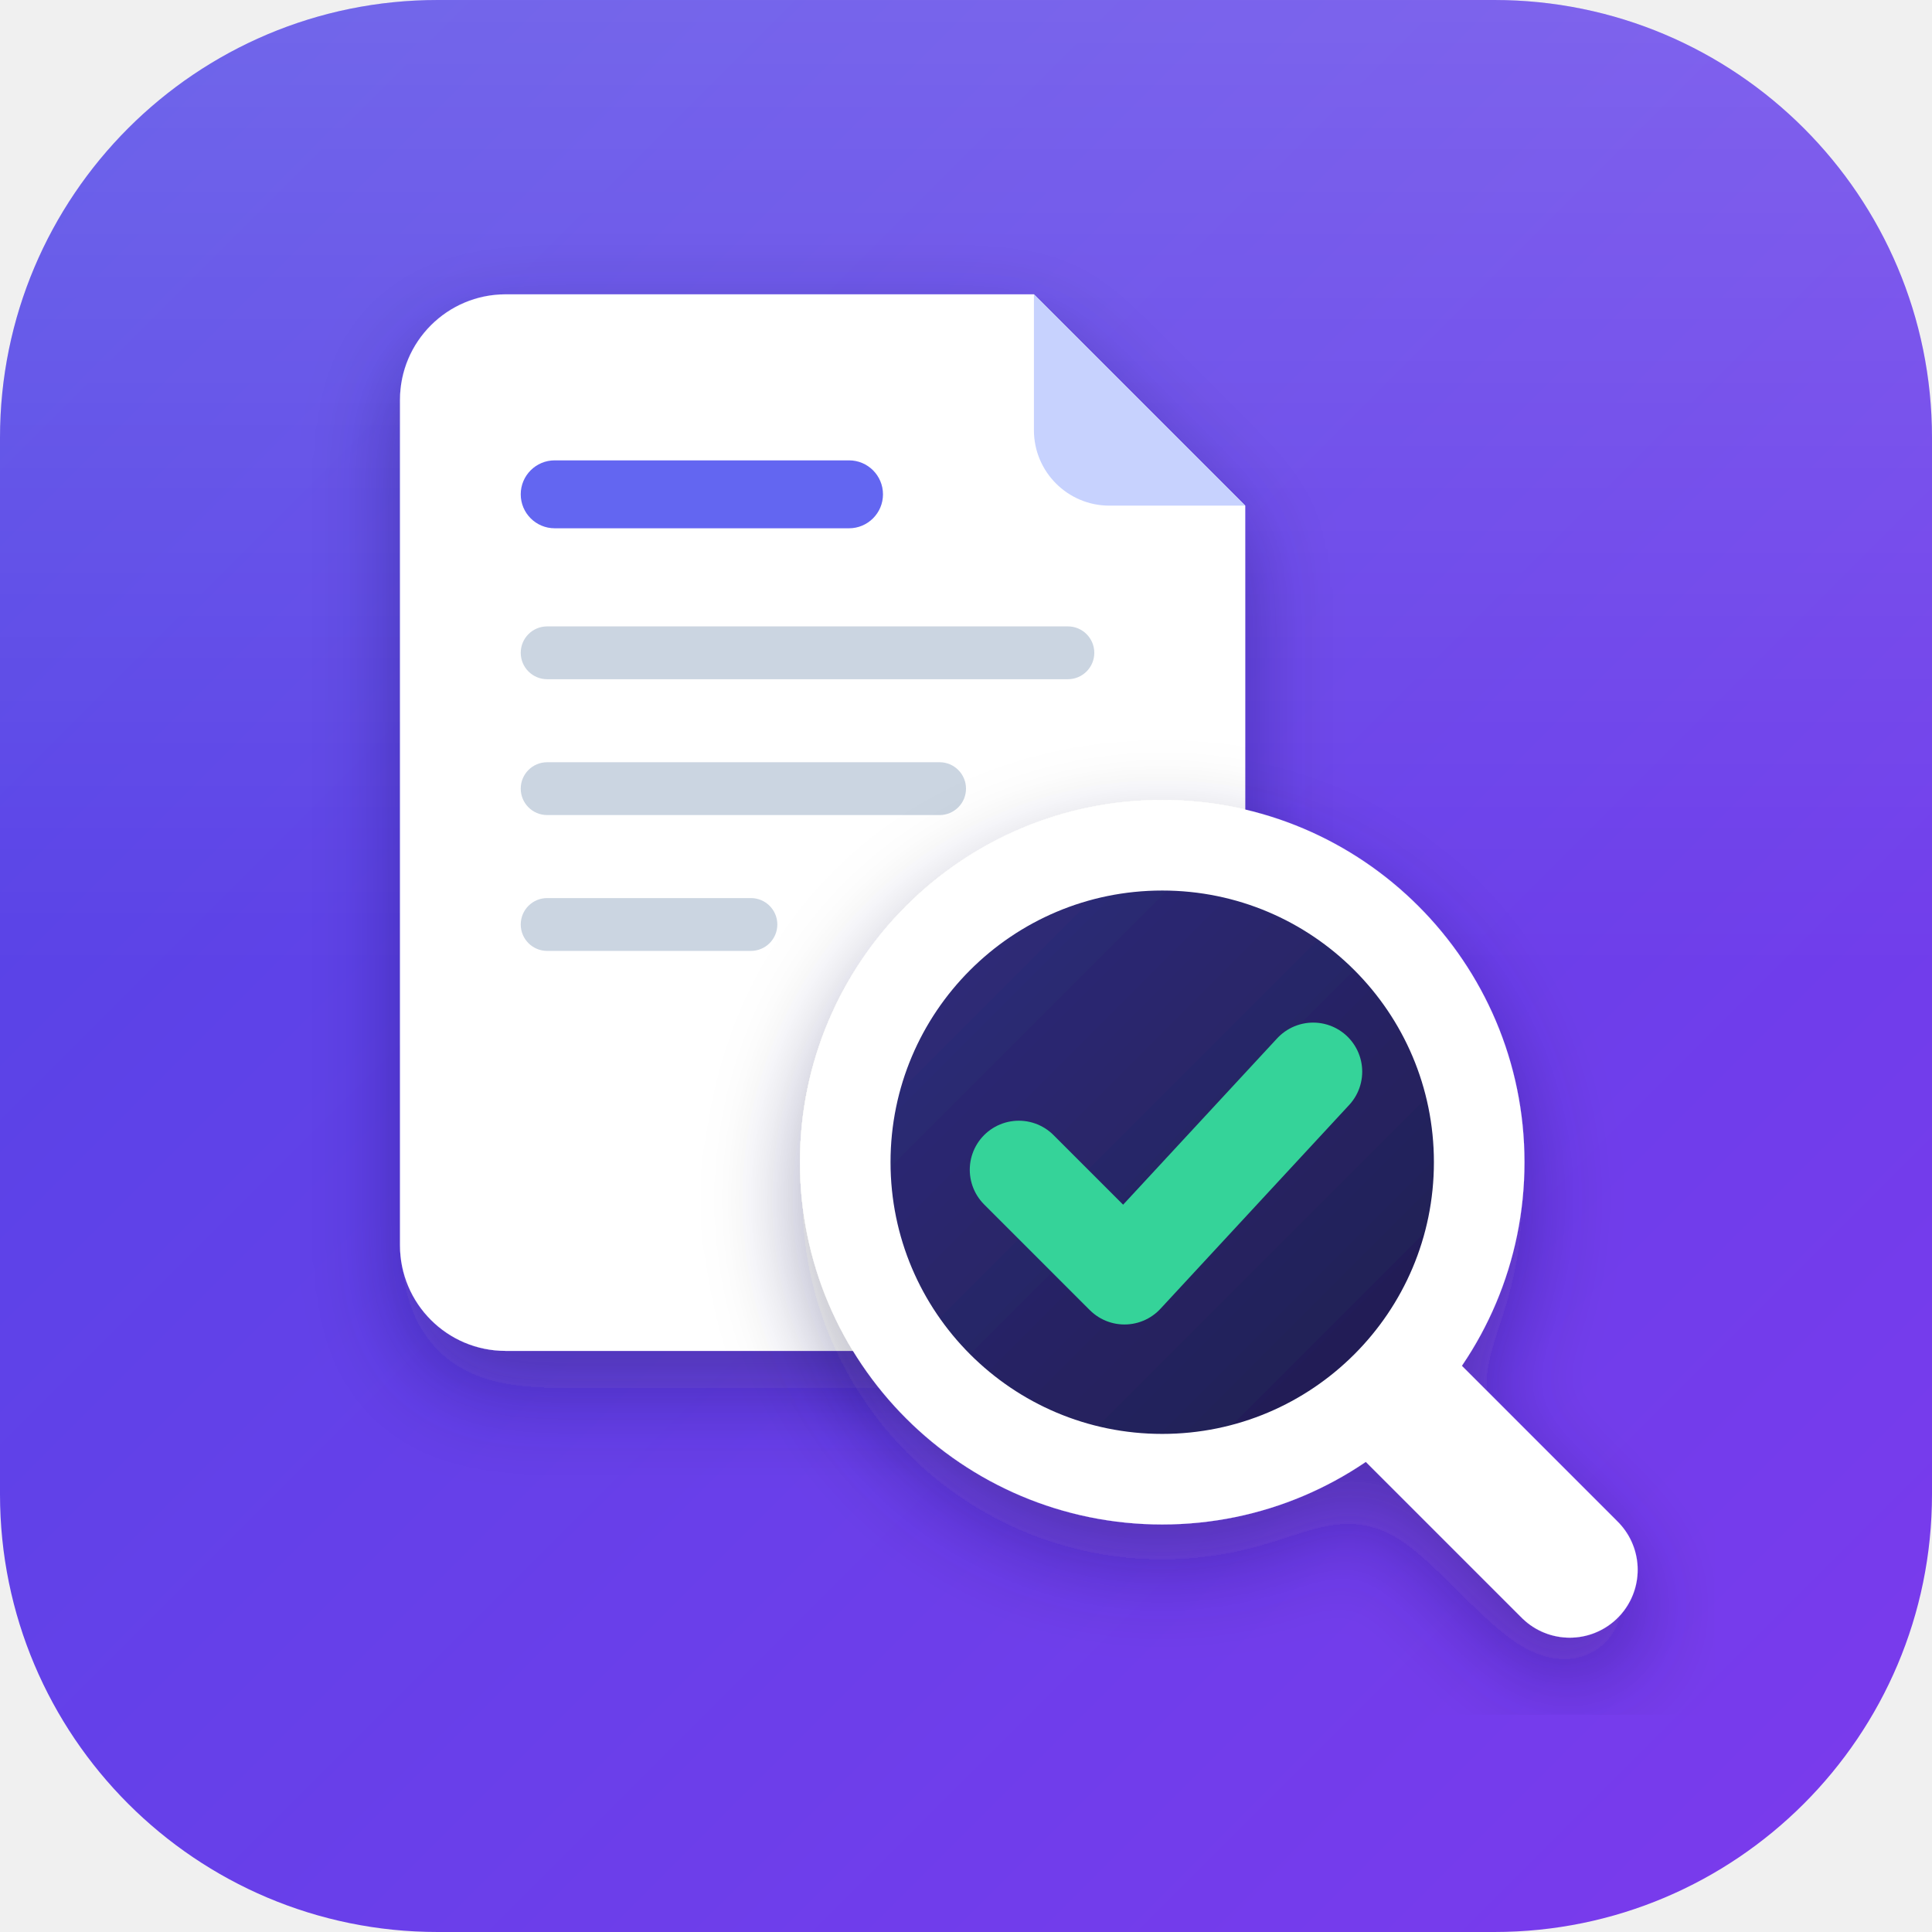
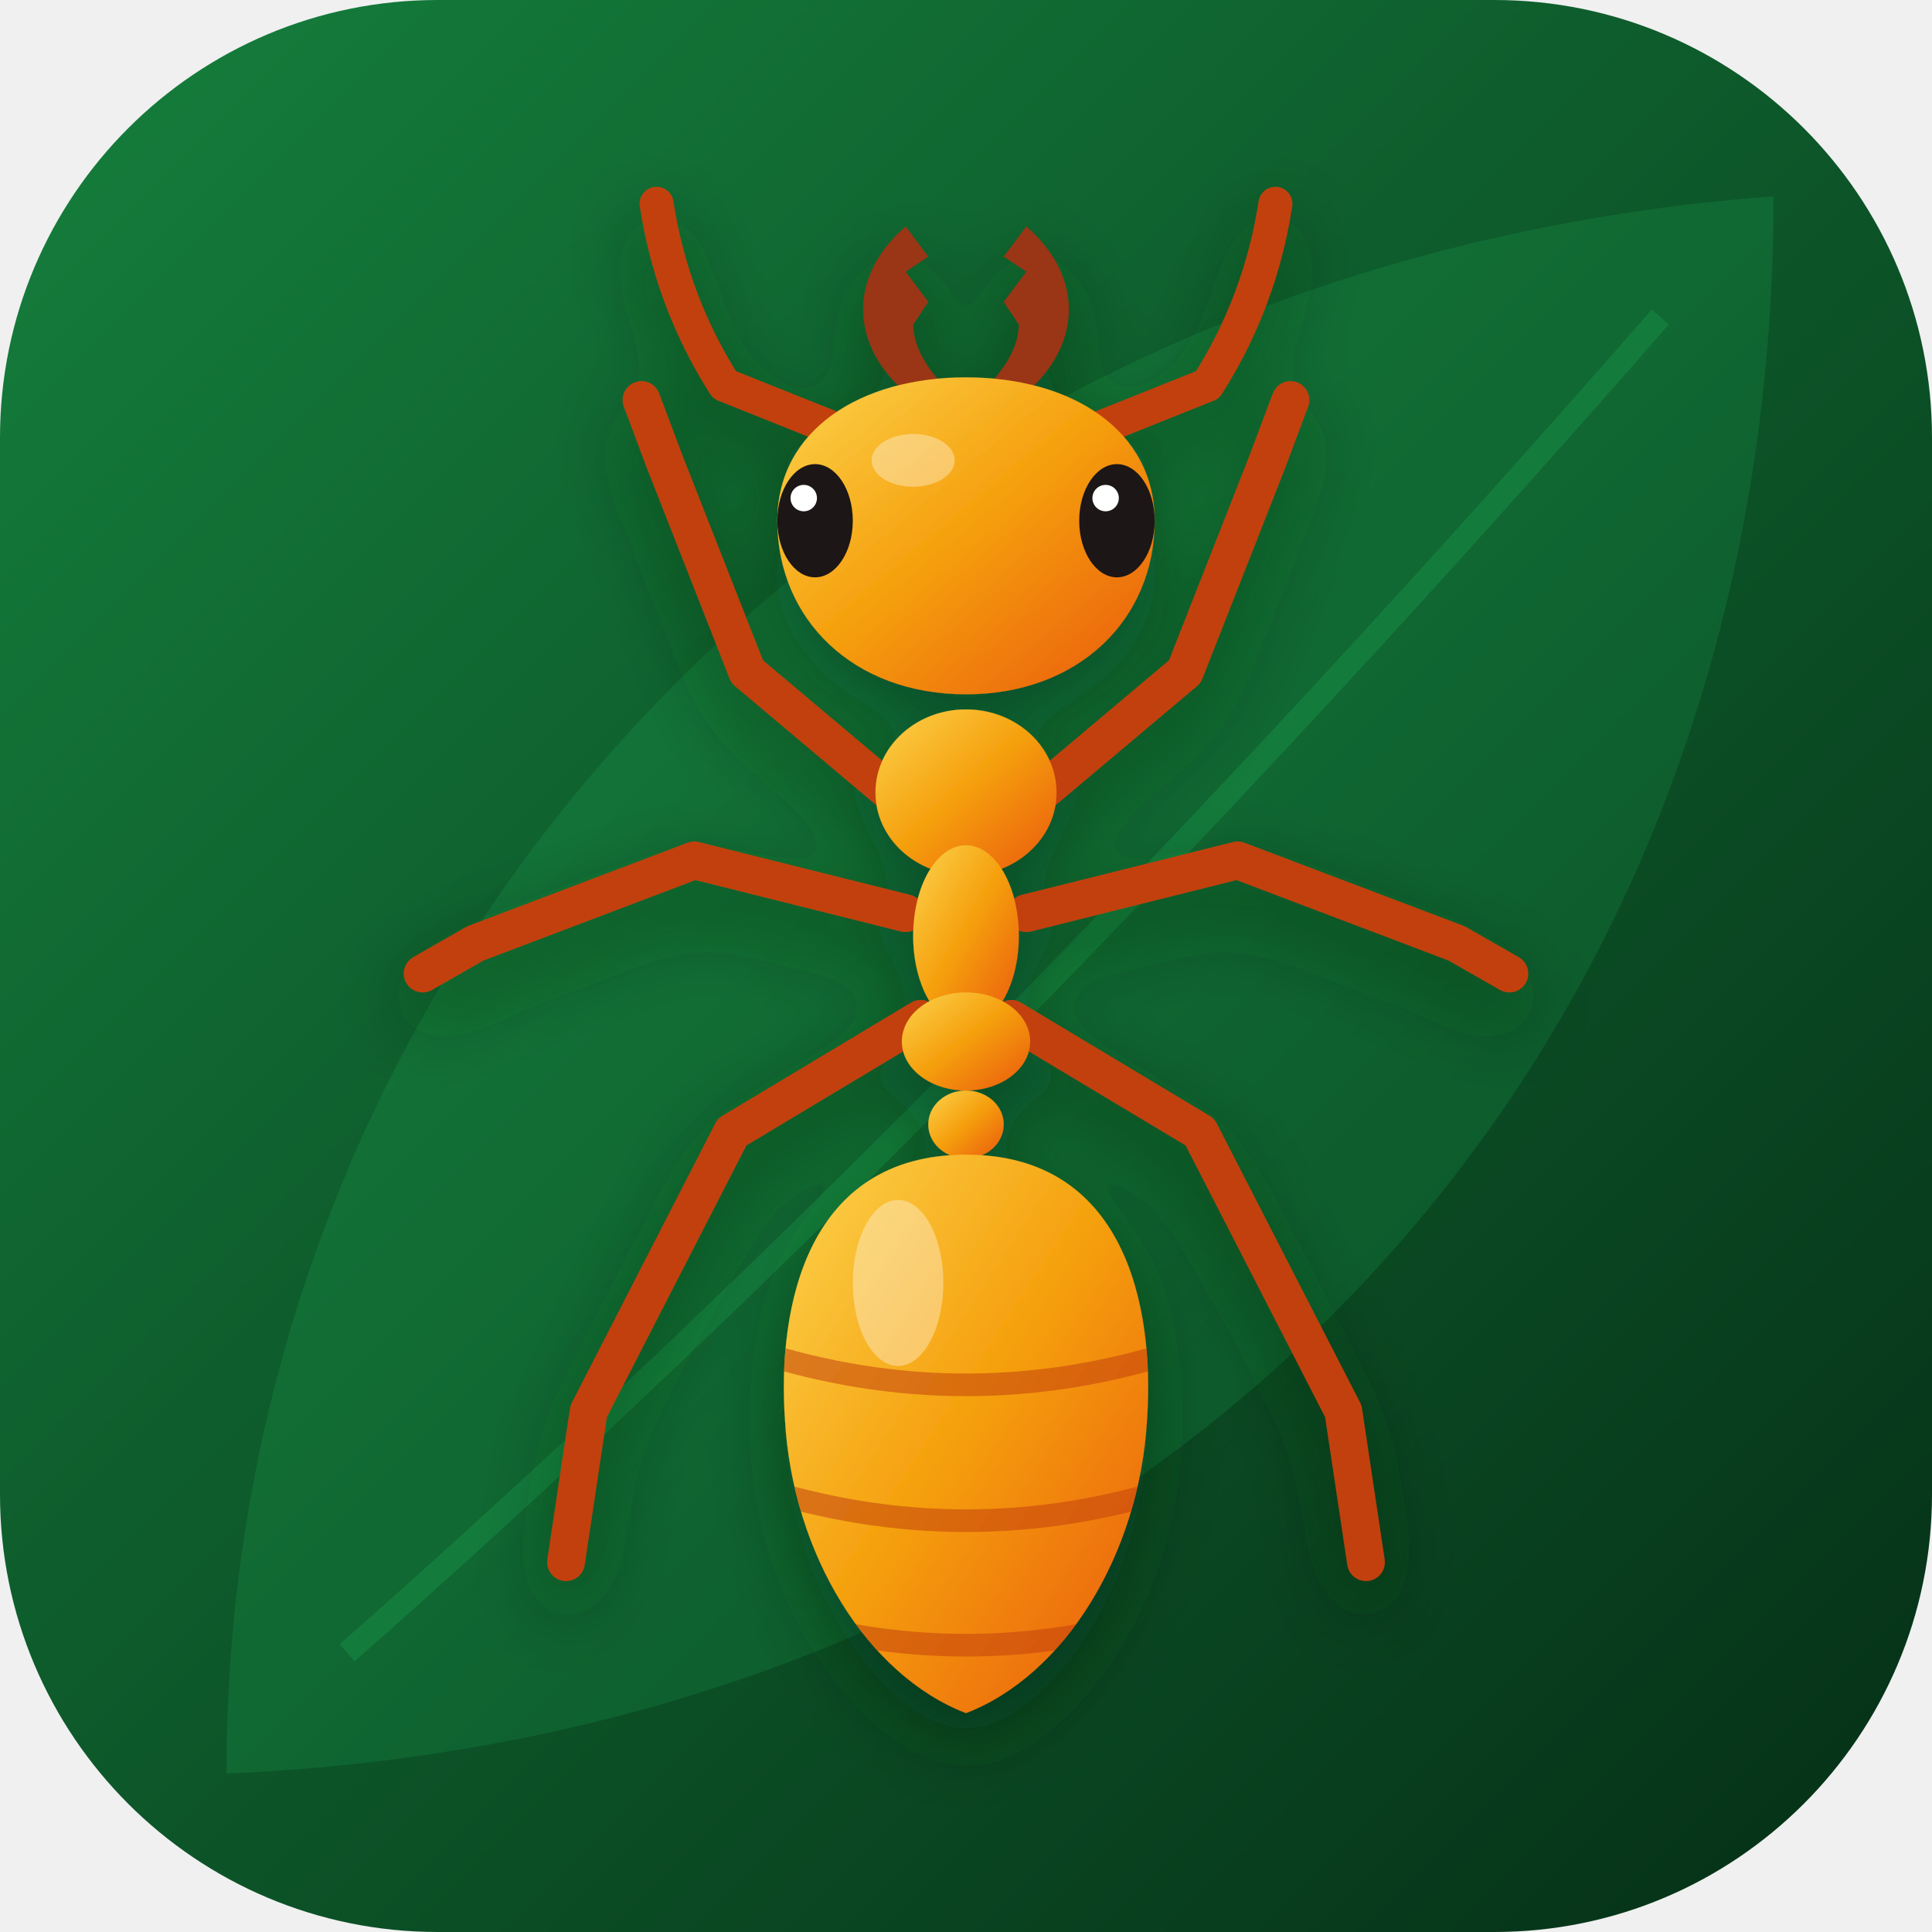
<svg xmlns="http://www.w3.org/2000/svg" viewBox="0 0 512 512" width="512" height="512">
  <defs>
    <linearGradient id="bg" x1="0" y1="0" x2="1" y2="1">
-       <stop offset="0" stop-color="#4F46E5" />
-       <stop offset="1" stop-color="#7C3AED" />
+       <stop offset="0" stop-color="#15803D" />
+       <stop offset="1" stop-color="#052E16" />
    </linearGradient>
-     <linearGradient id="shine" x1="0" y1="0" x2="0" y2="1">
-       <stop offset="0" stop-color="#FFFFFF" stop-opacity=".18" />
-       <stop offset=".5" stop-color="#FFFFFF" stop-opacity="0" />
+     <linearGradient id="body" x1="0" y1="0" x2="1" y2="1">
+       <stop offset="0" stop-color="#FCD34D" />
+       <stop offset=".5" stop-color="#F59E0B" />
+       <stop offset="1" stop-color="#EA580C" />
    </linearGradient>
-     <linearGradient id="lens" x1="0" y1="0" x2="1" y2="1">
-       <stop offset="0" stop-color="#312E81" />
-       <stop offset="1" stop-color="#1E1B4B" />
-     </linearGradient>
+     <clipPath id="gasterClip">
+       <path id="gaster" d="M256 292C298 292 306 332 304 362C302 398 282 430 256 440C230 430 210 398 208 362C206 332 214 292 256 292Z" />
+     </clipPath>
    <filter id="shadow" x="-20%" y="-20%" width="140%" height="140%">
-       <feDropShadow dx="0" dy="10" stdDeviation="12" flood-color="#1E1B4B" flood-opacity=".35" />
+       <feDropShadow dx="0" dy="8" stdDeviation="10" flood-color="#022C12" flood-opacity=".45" />
    </filter>
+     <g id="half">
+       <g fill="none" stroke="#C2410C" stroke-linecap="round" stroke-linejoin="round">
+         <path d="M232 104L192 88Q178 66 174 40" stroke-width="9" />
+         <path d="M236 196L198 164L176 108L170 92" stroke-width="10" />
+         <path d="M240 228L184 214L126 236L112 244" stroke-width="10" />
+         <path d="M244 256L194 286L156 360L150 400" stroke-width="10" />
+       </g>
+       <path d="M240 90C226 78 224 60 240 46L246 54L240 58L246 66L242 72C242 78 246 84 250 88Z" fill="#9A3412" />
+     </g>
  </defs>
  <rect width="512" height="512" rx="116" fill="url(#bg)" />
-   <rect width="512" height="512" rx="116" fill="url(#shine)" />
-   <g transform="translate(-14 -14)">
-     <g filter="url(#shadow)">
-       <path d="M148 92H288L344 148V344A28 28 0 0 1 316 372H148A28 28 0 0 1 120 344V120A28 28 0 0 1 148 92Z" fill="#FFFFFF" />
-       <path d="M288 92V128A20 20 0 0 0 308 148H344Z" fill="#C7D2FE" />
-       <rect x="152" y="136" width="96" height="18" rx="9" fill="#6366F1" />
-       <rect x="152" y="180" width="152" height="14" rx="7" fill="#CBD5E1" />
-       <rect x="152" y="216" width="118" height="14" rx="7" fill="#CBD5E1" />
-       <rect x="152" y="252" width="68" height="14" rx="7" fill="#CBD5E1" />
+   <path d="M60 470C60 250 230 70 470 52C470 290 300 460 60 470Z" fill="#22C55E" opacity=".16" />
+   <path d="M92 438Q260 290 440 84" fill="none" stroke="#22C55E" stroke-width="6" opacity=".22" />
+   <g filter="url(#shadow)" transform="translate(0 14)">
+     <use href="#half" />
+     <use href="#half" transform="translate(512 0) scale(-1 1)" />
+     <path d="M256 170C226 170 206 150 206 124C206 100 228 86 256 86C284 86 306 100 306 124C306 150 286 170 256 170Z" fill="url(#body)" />
+     <ellipse cx="256" cy="196" rx="24" ry="22" fill="url(#body)" />
+     <ellipse cx="256" cy="234" rx="14" ry="24" fill="url(#body)" />
+     <ellipse cx="256" cy="262" rx="17" ry="13" fill="url(#body)" />
+     <ellipse cx="256" cy="284" rx="10" ry="9" fill="url(#body)" />
+     <use href="#gaster" fill="url(#body)" />
+     <g clip-path="url(#gasterClip)" fill="none" stroke="#C2410C" stroke-width="6" opacity=".55">
+       <path d="M200 344Q256 362 312 344" />
+       <path d="M200 380Q256 398 312 380" />
+       <path d="M204 414Q256 430 308 414" />
    </g>
-     <g filter="url(#shadow)">
-       <line x1="384" y1="384" x2="430" y2="430" stroke="#FFFFFF" stroke-width="36" stroke-linecap="round" />
-       <circle cx="322" cy="322" r="84" fill="url(#lens)" stroke="#FFFFFF" stroke-width="24" />
-       <path d="M284 324L312 352L362 298" fill="none" stroke="#34D399" stroke-width="26" stroke-linecap="round" stroke-linejoin="round" />
-     </g>
+     <ellipse cx="238" cy="326" rx="12" ry="22" fill="#FFFFFF" opacity=".35" />
+     <ellipse cx="242" cy="108" rx="11" ry="7" fill="#FFFFFF" opacity=".35" />
+     <ellipse cx="216" cy="124" rx="10" ry="15" fill="#1C1917" />
+     <ellipse cx="296" cy="124" rx="10" ry="15" fill="#1C1917" />
+     <circle cx="213" cy="118" r="3.5" fill="#FFFFFF" />
+     <circle cx="293" cy="118" r="3.5" fill="#FFFFFF" />
  </g>
</svg>
